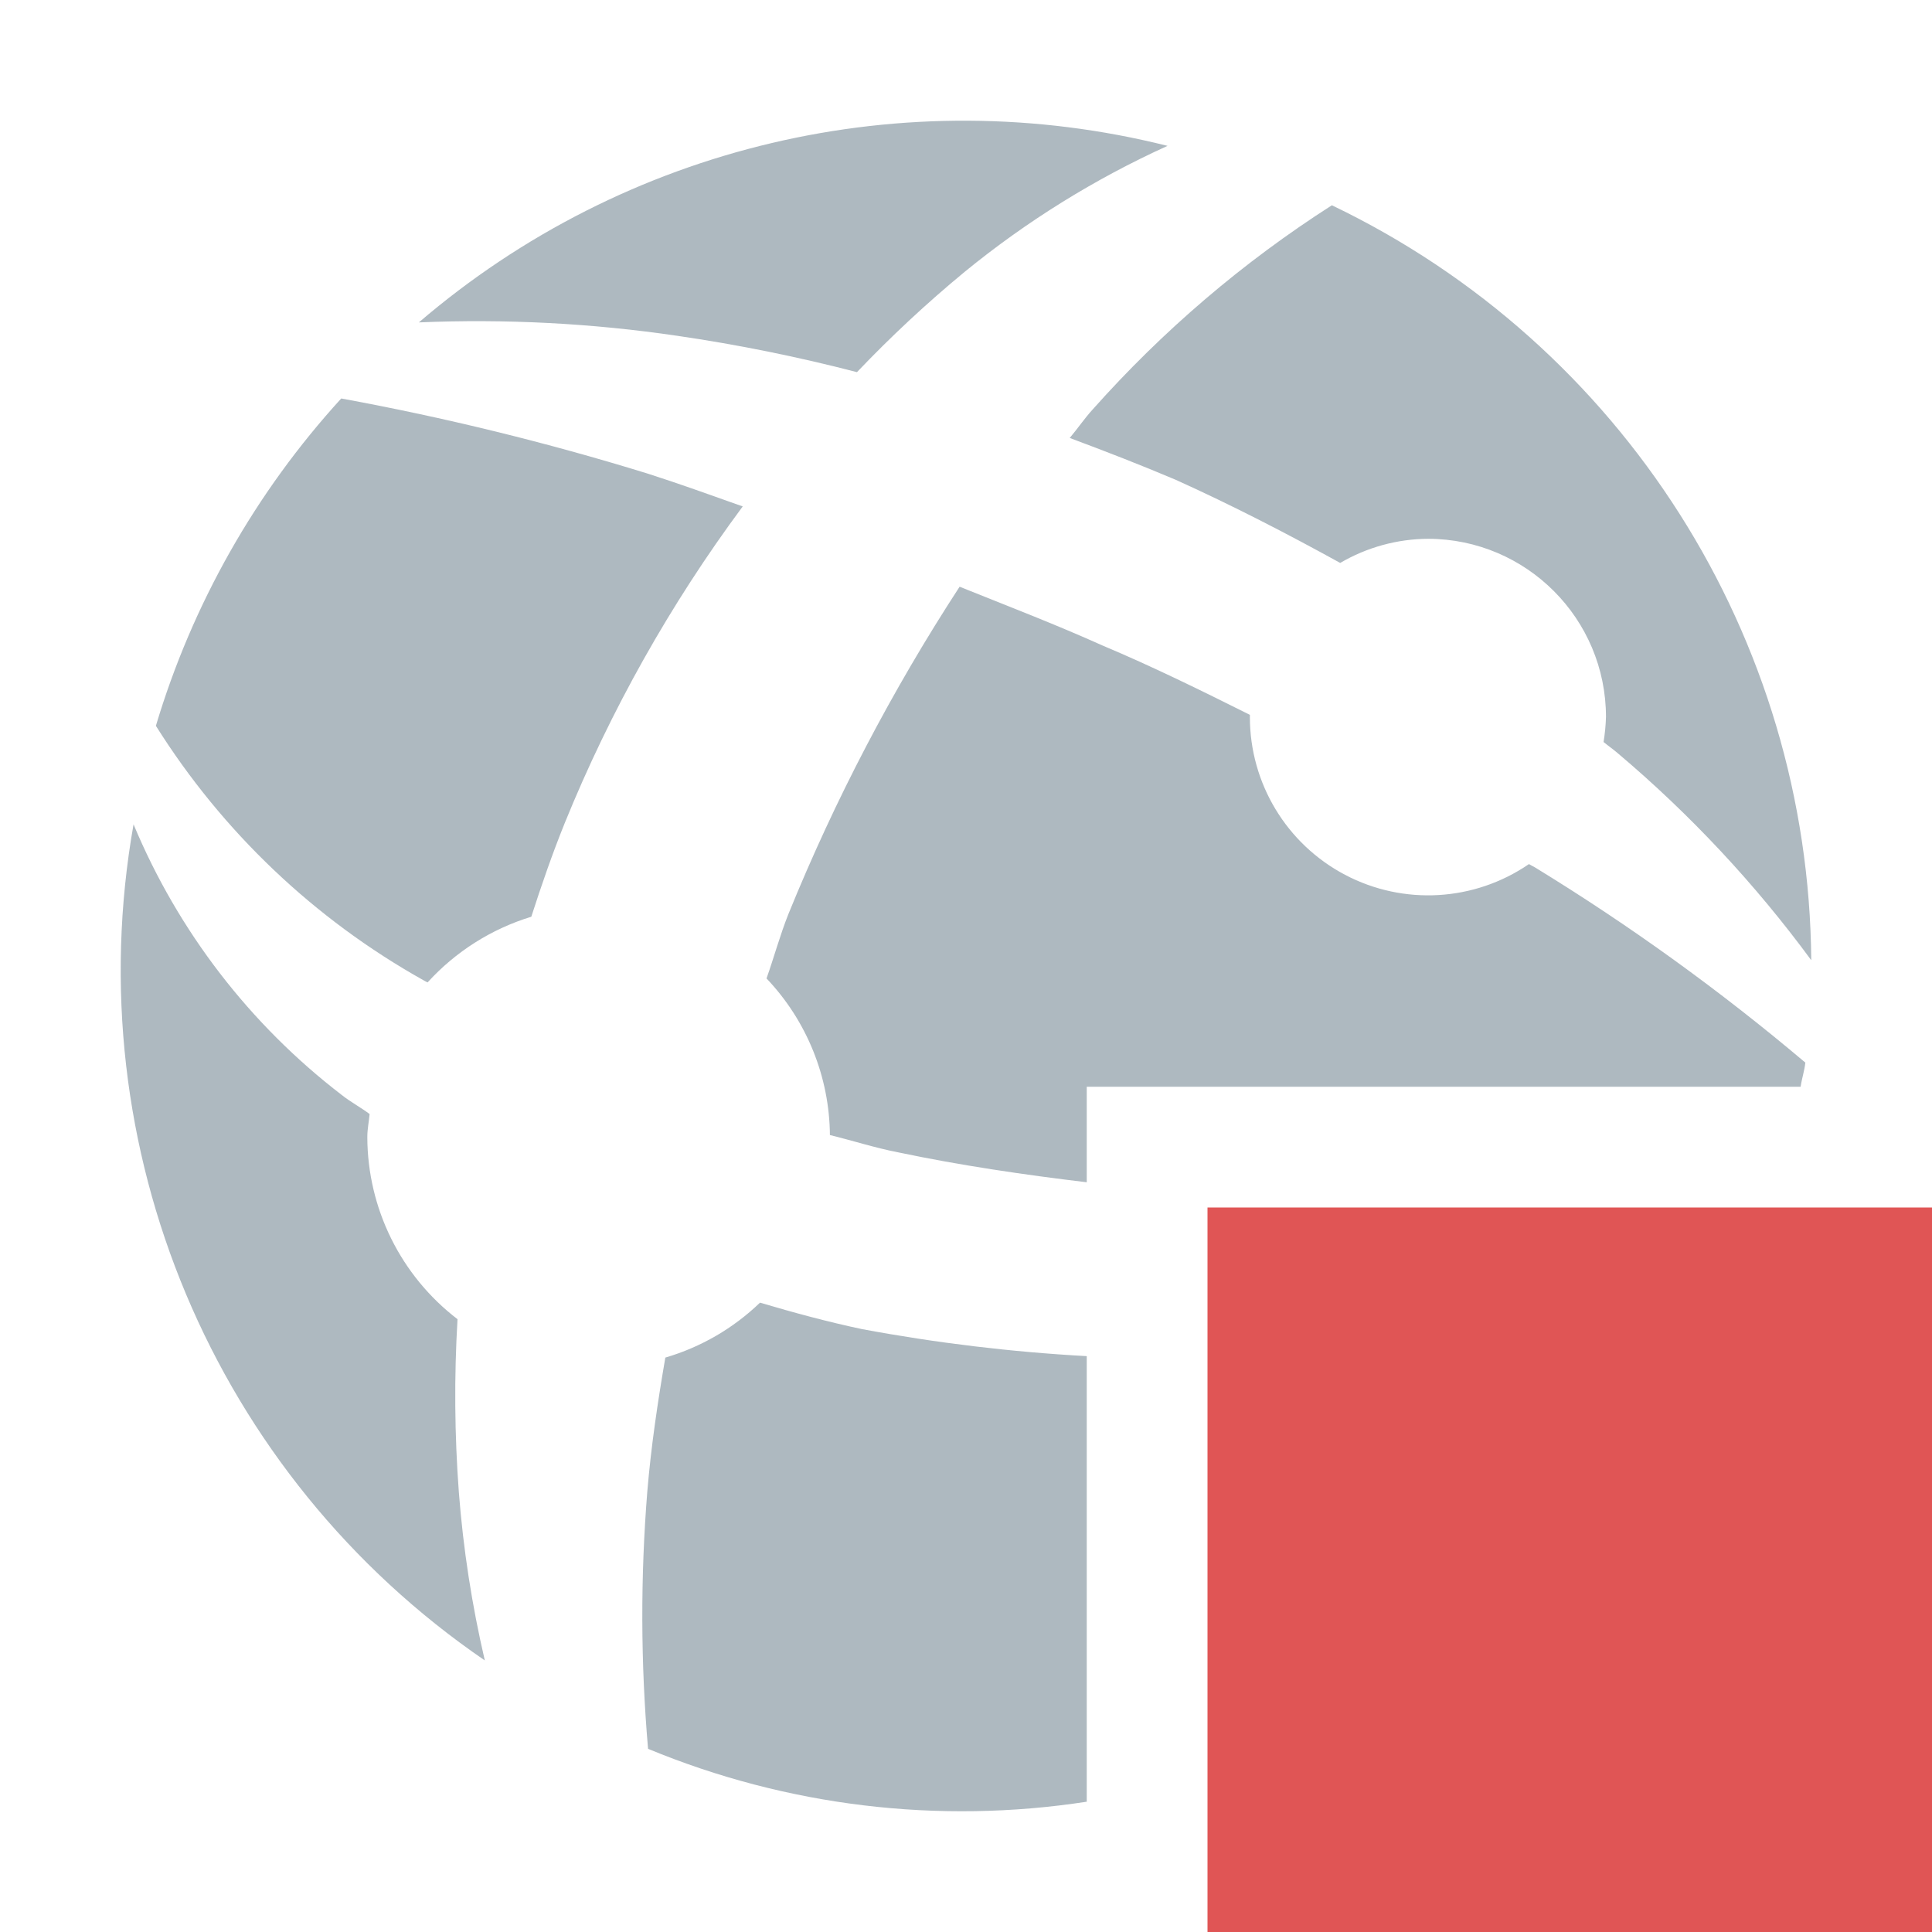
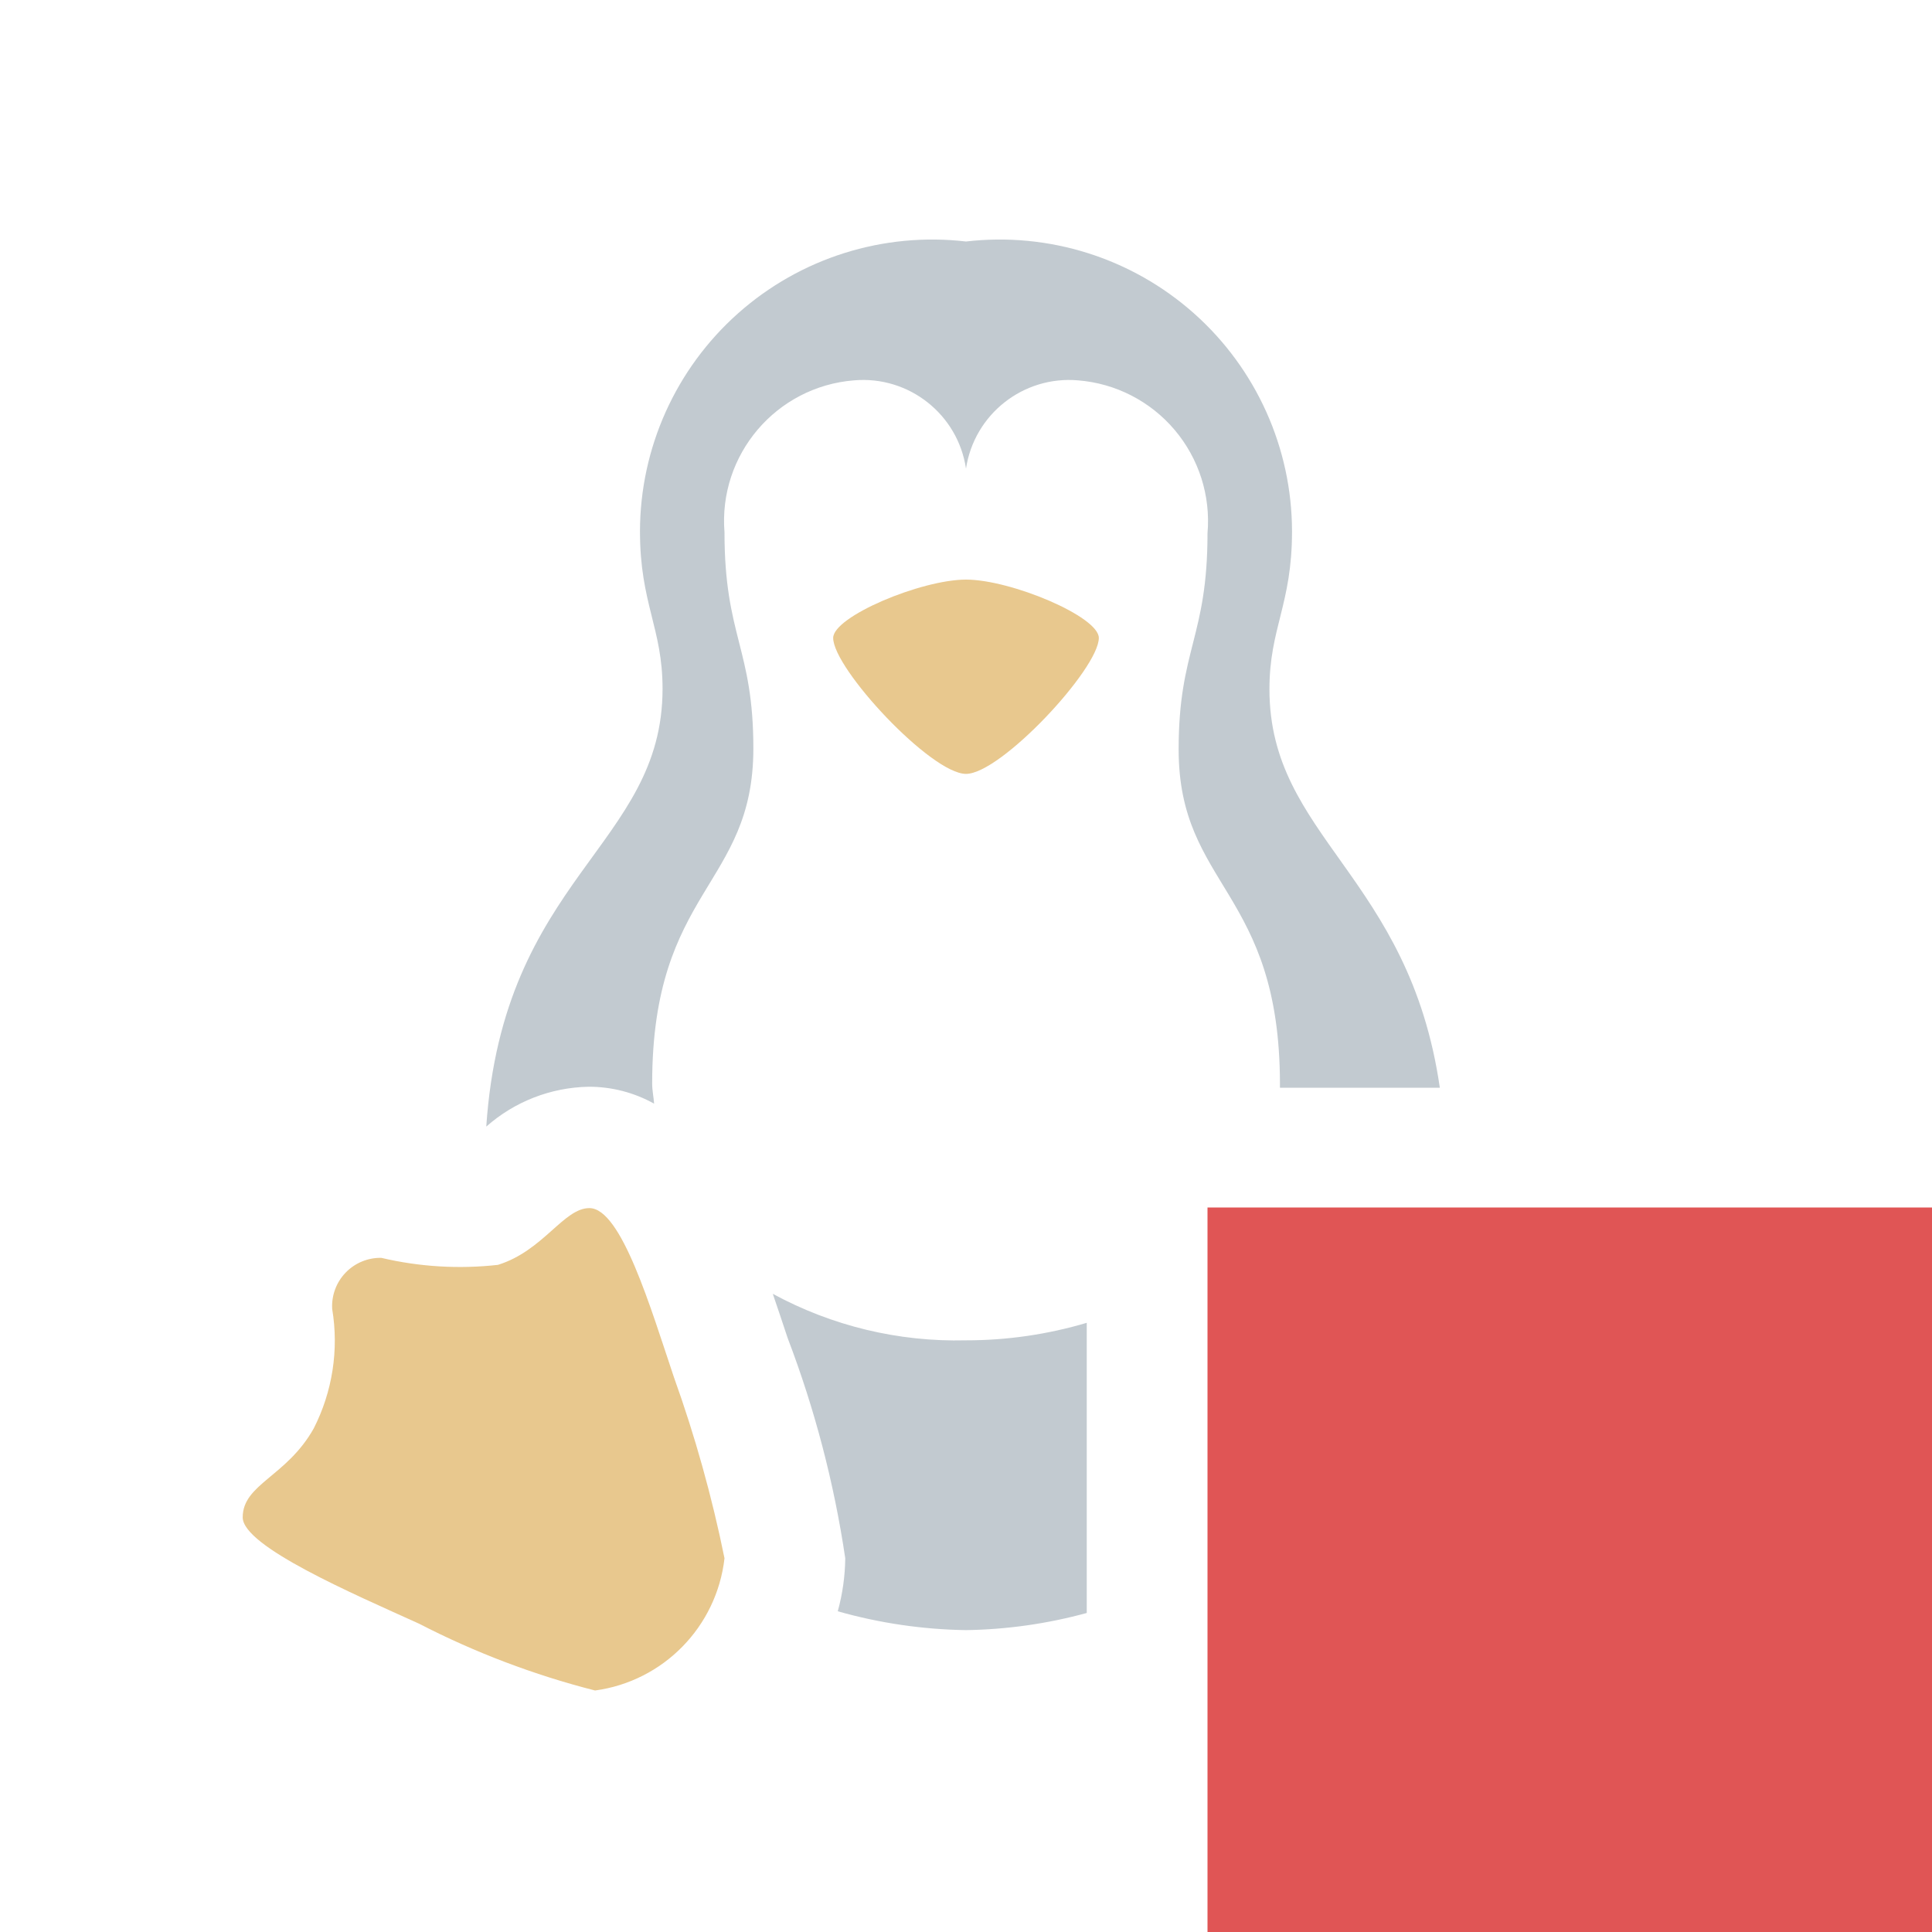
<svg xmlns="http://www.w3.org/2000/svg" width="16" height="16" viewBox="0 0 16 16">
-   <g>
-     <rect width="16" height="16" fill="#ffdbff" opacity="0" />
-     <g>
-       <rect x="10" y="10" width="6" height="6" fill="#e05555" />
-       <path d="M5.609,2.781a11.388,11.388,0,0,0-2.14-.111,6.932,6.932,0,0,1,6.2-1.462A7.654,7.654,0,0,0,7.988,2.252a10.141,10.141,0,0,0-.891.83A13.851,13.851,0,0,0,5.609,2.781Zm3.25.846c.295.11.589.224.879.347.463.209.915.442,1.361.688a1.456,1.456,0,0,1,.729-.2A1.476,1.476,0,0,1,13.3,5.938a1.561,1.561,0,0,1-.02.207c.039.032.081.061.119.094A9.976,9.976,0,0,1,15,7.952,6.993,6.993,0,0,0,11.03,1.7a9.508,9.508,0,0,0-1.98,1.69C8.982,3.464,8.925,3.549,8.859,3.627Zm3.854,3.557c-.017-.01-.035-.018-.051-.028a1.476,1.476,0,0,1-2.311-1.218l0-.018c-.4-.2-.806-.4-1.22-.574-.389-.175-.788-.328-1.184-.487A16.012,16.012,0,0,0,6.53,7.568c-.07.175-.119.357-.182.535A1.906,1.906,0,0,1,6.873,9.4c.189.046.373.106.564.143.514.108,1.037.185,1.563.248V9h5.912c.01-.069.032-.133.039-.2A18.129,18.129,0,0,0,12.713,7.184ZM3.789,10.925a1.905,1.905,0,0,1-.747-1.508c0-.066.013-.127.019-.191-.075-.056-.158-.1-.231-.158A5.488,5.488,0,0,1,1.106,6.827a6.926,6.926,0,0,0,2.909,6.924A9.26,9.26,0,0,1,3.8,12.358,10.709,10.709,0,0,1,3.789,10.925ZM5.357,3.92A22.205,22.205,0,0,0,2.826,3.3,6.987,6.987,0,0,0,1.291,6.011,6.181,6.181,0,0,0,3.507,8.118c.011.007.023.012.034.018A1.918,1.918,0,0,1,4.4,7.592c.084-.261.174-.521.277-.776A11.969,11.969,0,0,1,6.151,4.194C5.885,4.1,5.624,4.005,5.357,3.92ZM9,11.231a14.486,14.486,0,0,1-1.862-.224c-.283-.06-.564-.136-.844-.219a1.9,1.9,0,0,1-.784.455c-.063.367-.118.735-.149,1.106a12.781,12.781,0,0,0,.006,2.134A6.793,6.793,0,0,0,9,14.921Z" fill="#9aa7b0" opacity="0.8" />
-     </g>
-   </g>
+   <path fill="#d9a343" fill-rule="evenodd" d="M8 4.8c.372 0 1.1.306 1.1.483 0 .255-.811 1.126-1.1 1.126s-1.1-.871-1.1-1.126c0-.177.728-.483 1.1-.483m-2 8.105a10.808 10.808 0 00-.419-1.5c-.19-.564-.435-1.4-.7-1.4-.213 0-.381.353-.757.47a2.833 2.833 0 01-.966-.058.4.4 0 00-.407.423 1.6 1.6 0 01-.153.99c-.225.4-.588.46-.588.736 0 .241.919.635 1.459.88A6.9 6.9 0 004.928 14 1.248 1.248 0 006 12.905" opacity=".6" />
+   <path fill="#9aa7b0" d="M6 4.409c0 .862.239.959.239 1.789 0 1.141-.838 1.165-.838 2.775 0 .059.012.11.016.167A1.106 1.106 0 004.875 9a1.316 1.316 0 00-.848.33c.14-2.068 1.46-2.324 1.46-3.626C5.487 5.2 5.3 5 5.3 4.4A2.42 2.42 0 018 2a2.42 2.42 0 012.7 2.4c0 .607-.187.8-.187 1.308 0 1.225 1.157 1.543 1.411 3.3H10.6a.223.223 0 000-.027c0-1.61-.839-1.634-.839-2.775 0-.83.239-.927.239-1.789A1.169 1.169 0 008.928 3.15.863.863 0 008 3.881a.862.862 0 00-.928-.731A1.169 1.169 0 006 4.409zm3 6.546a3.5 3.5 0 01-1 .145 3.183 3.183 0 01-1.6-.385l.062.183.061.183A8.687 8.687 0 017 12.905a1.723 1.723 0 01-.062.439A4.116 4.116 0 008 13.5a4.017 4.017 0 001-.142z" opacity=".6" />
+   <path fill="#e05555" d="M10 10h6v6h-6z" />
</svg>
